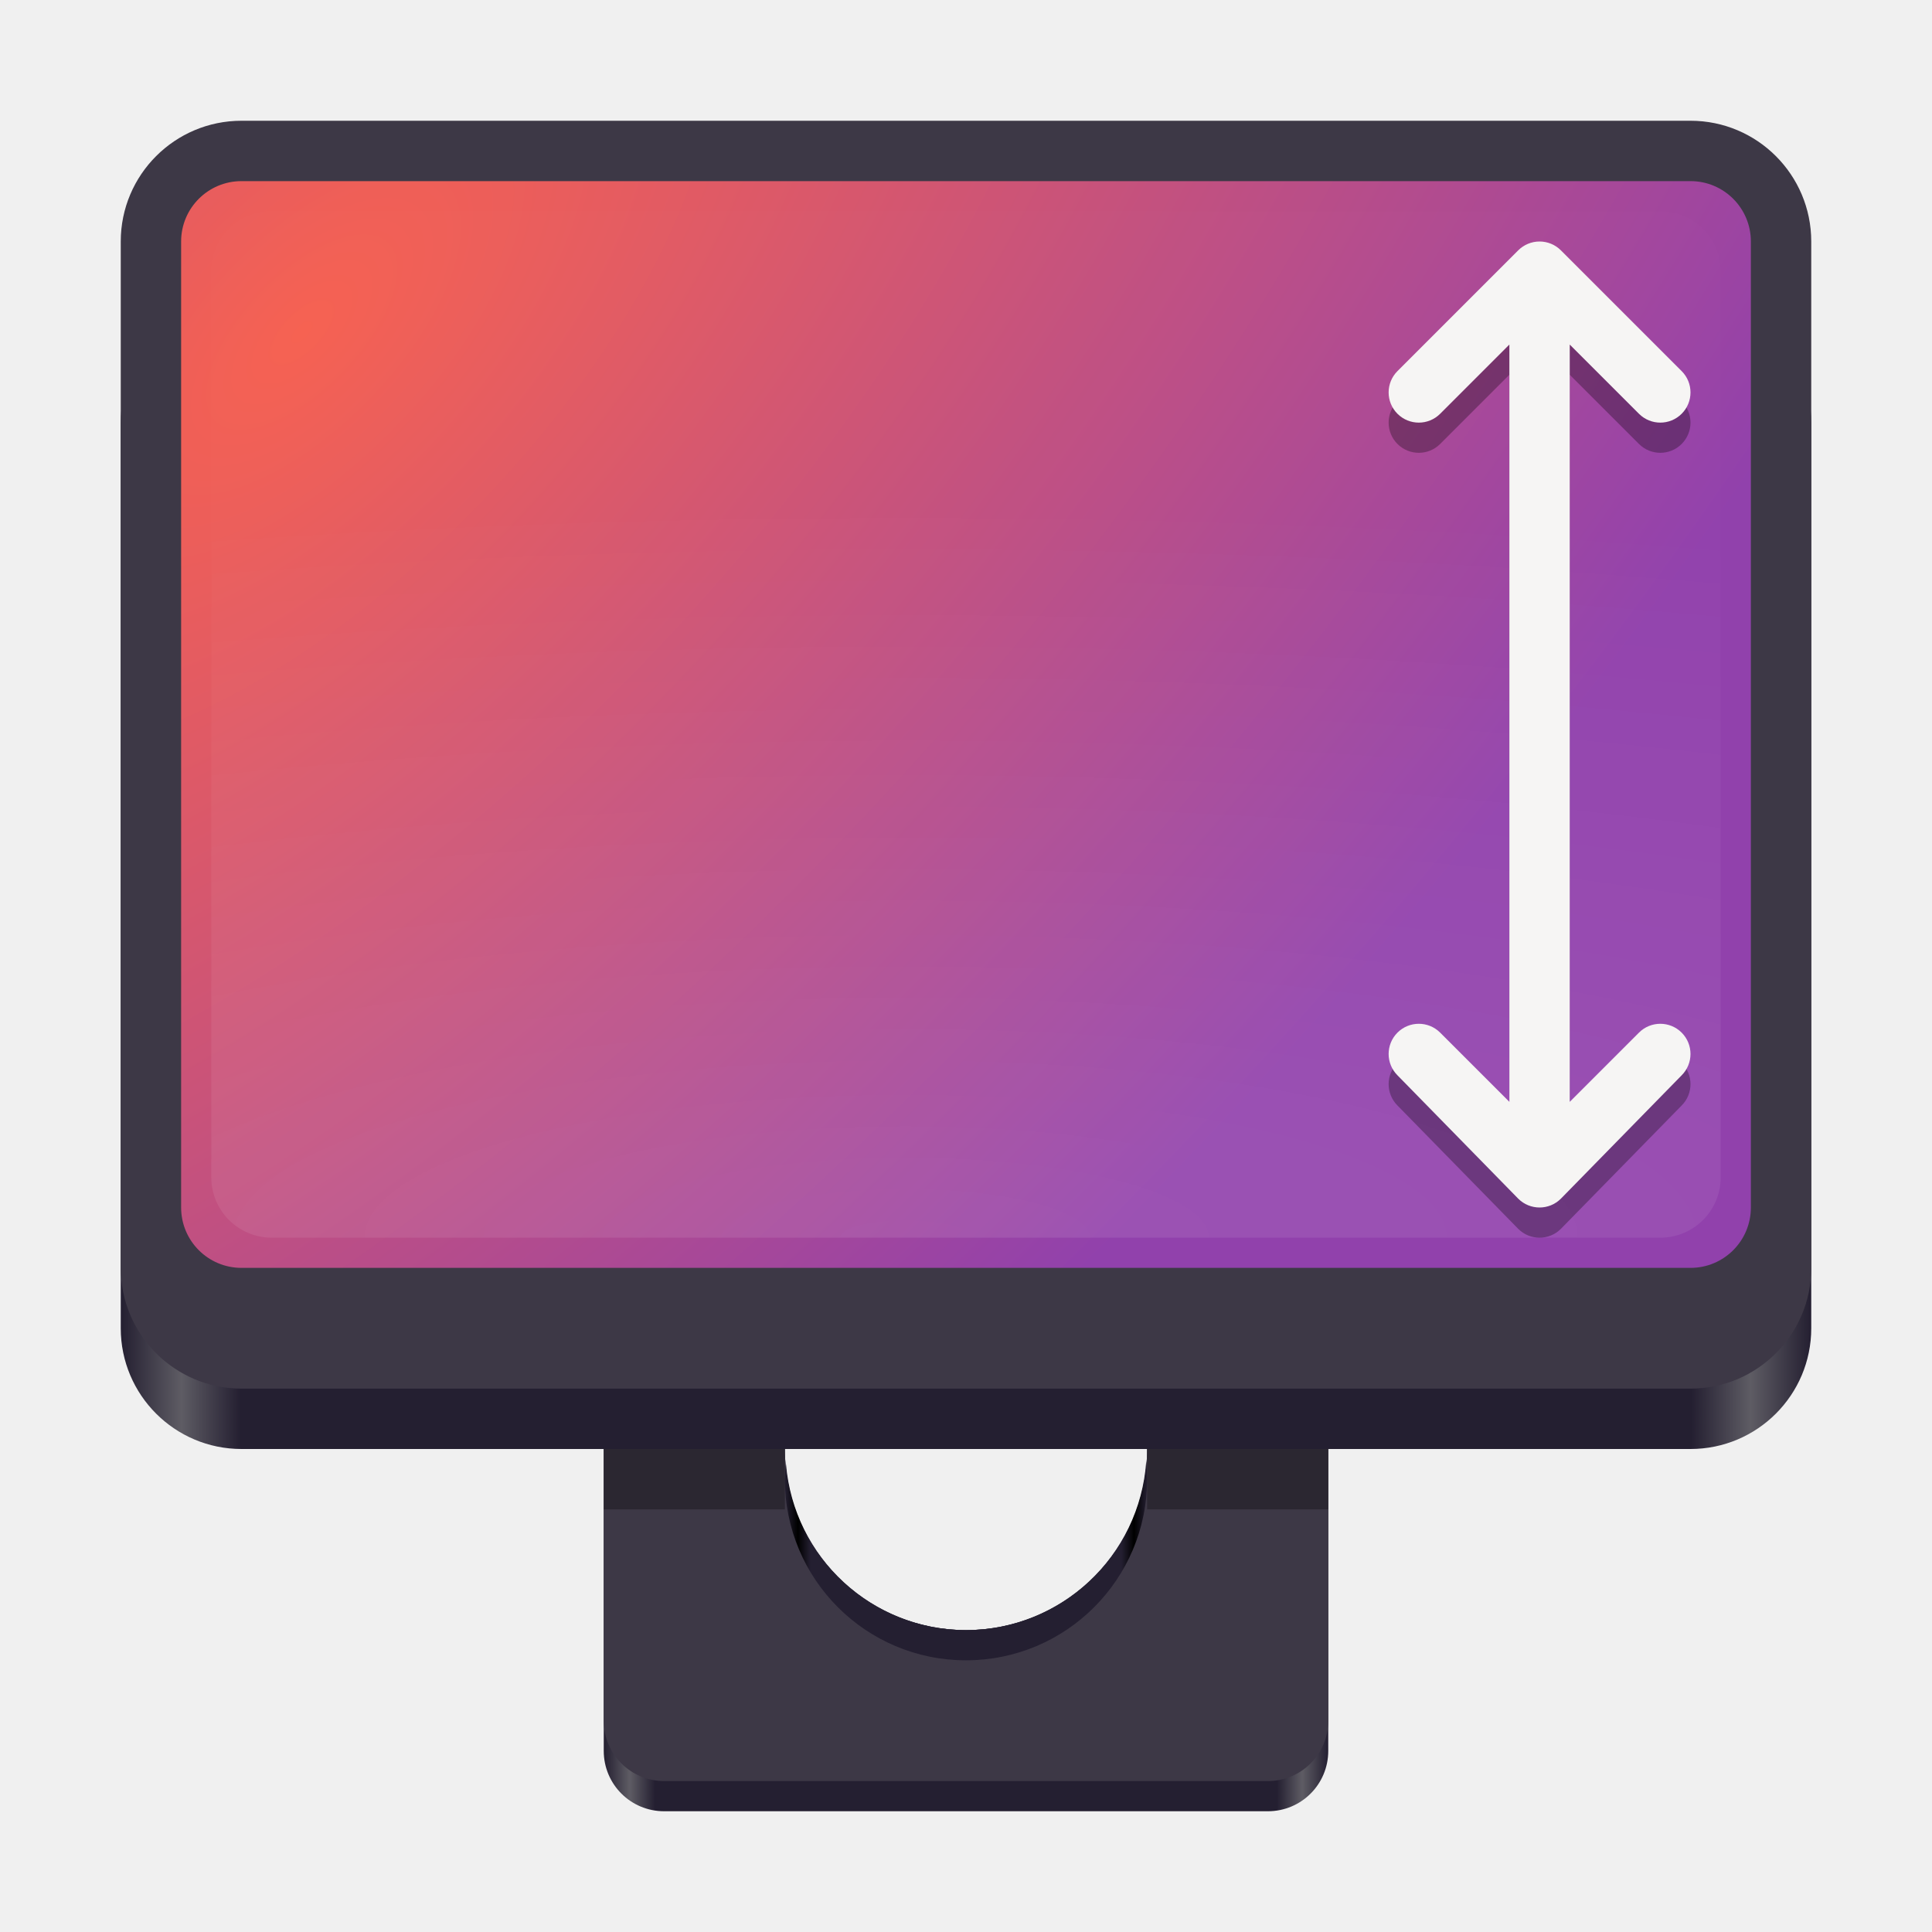
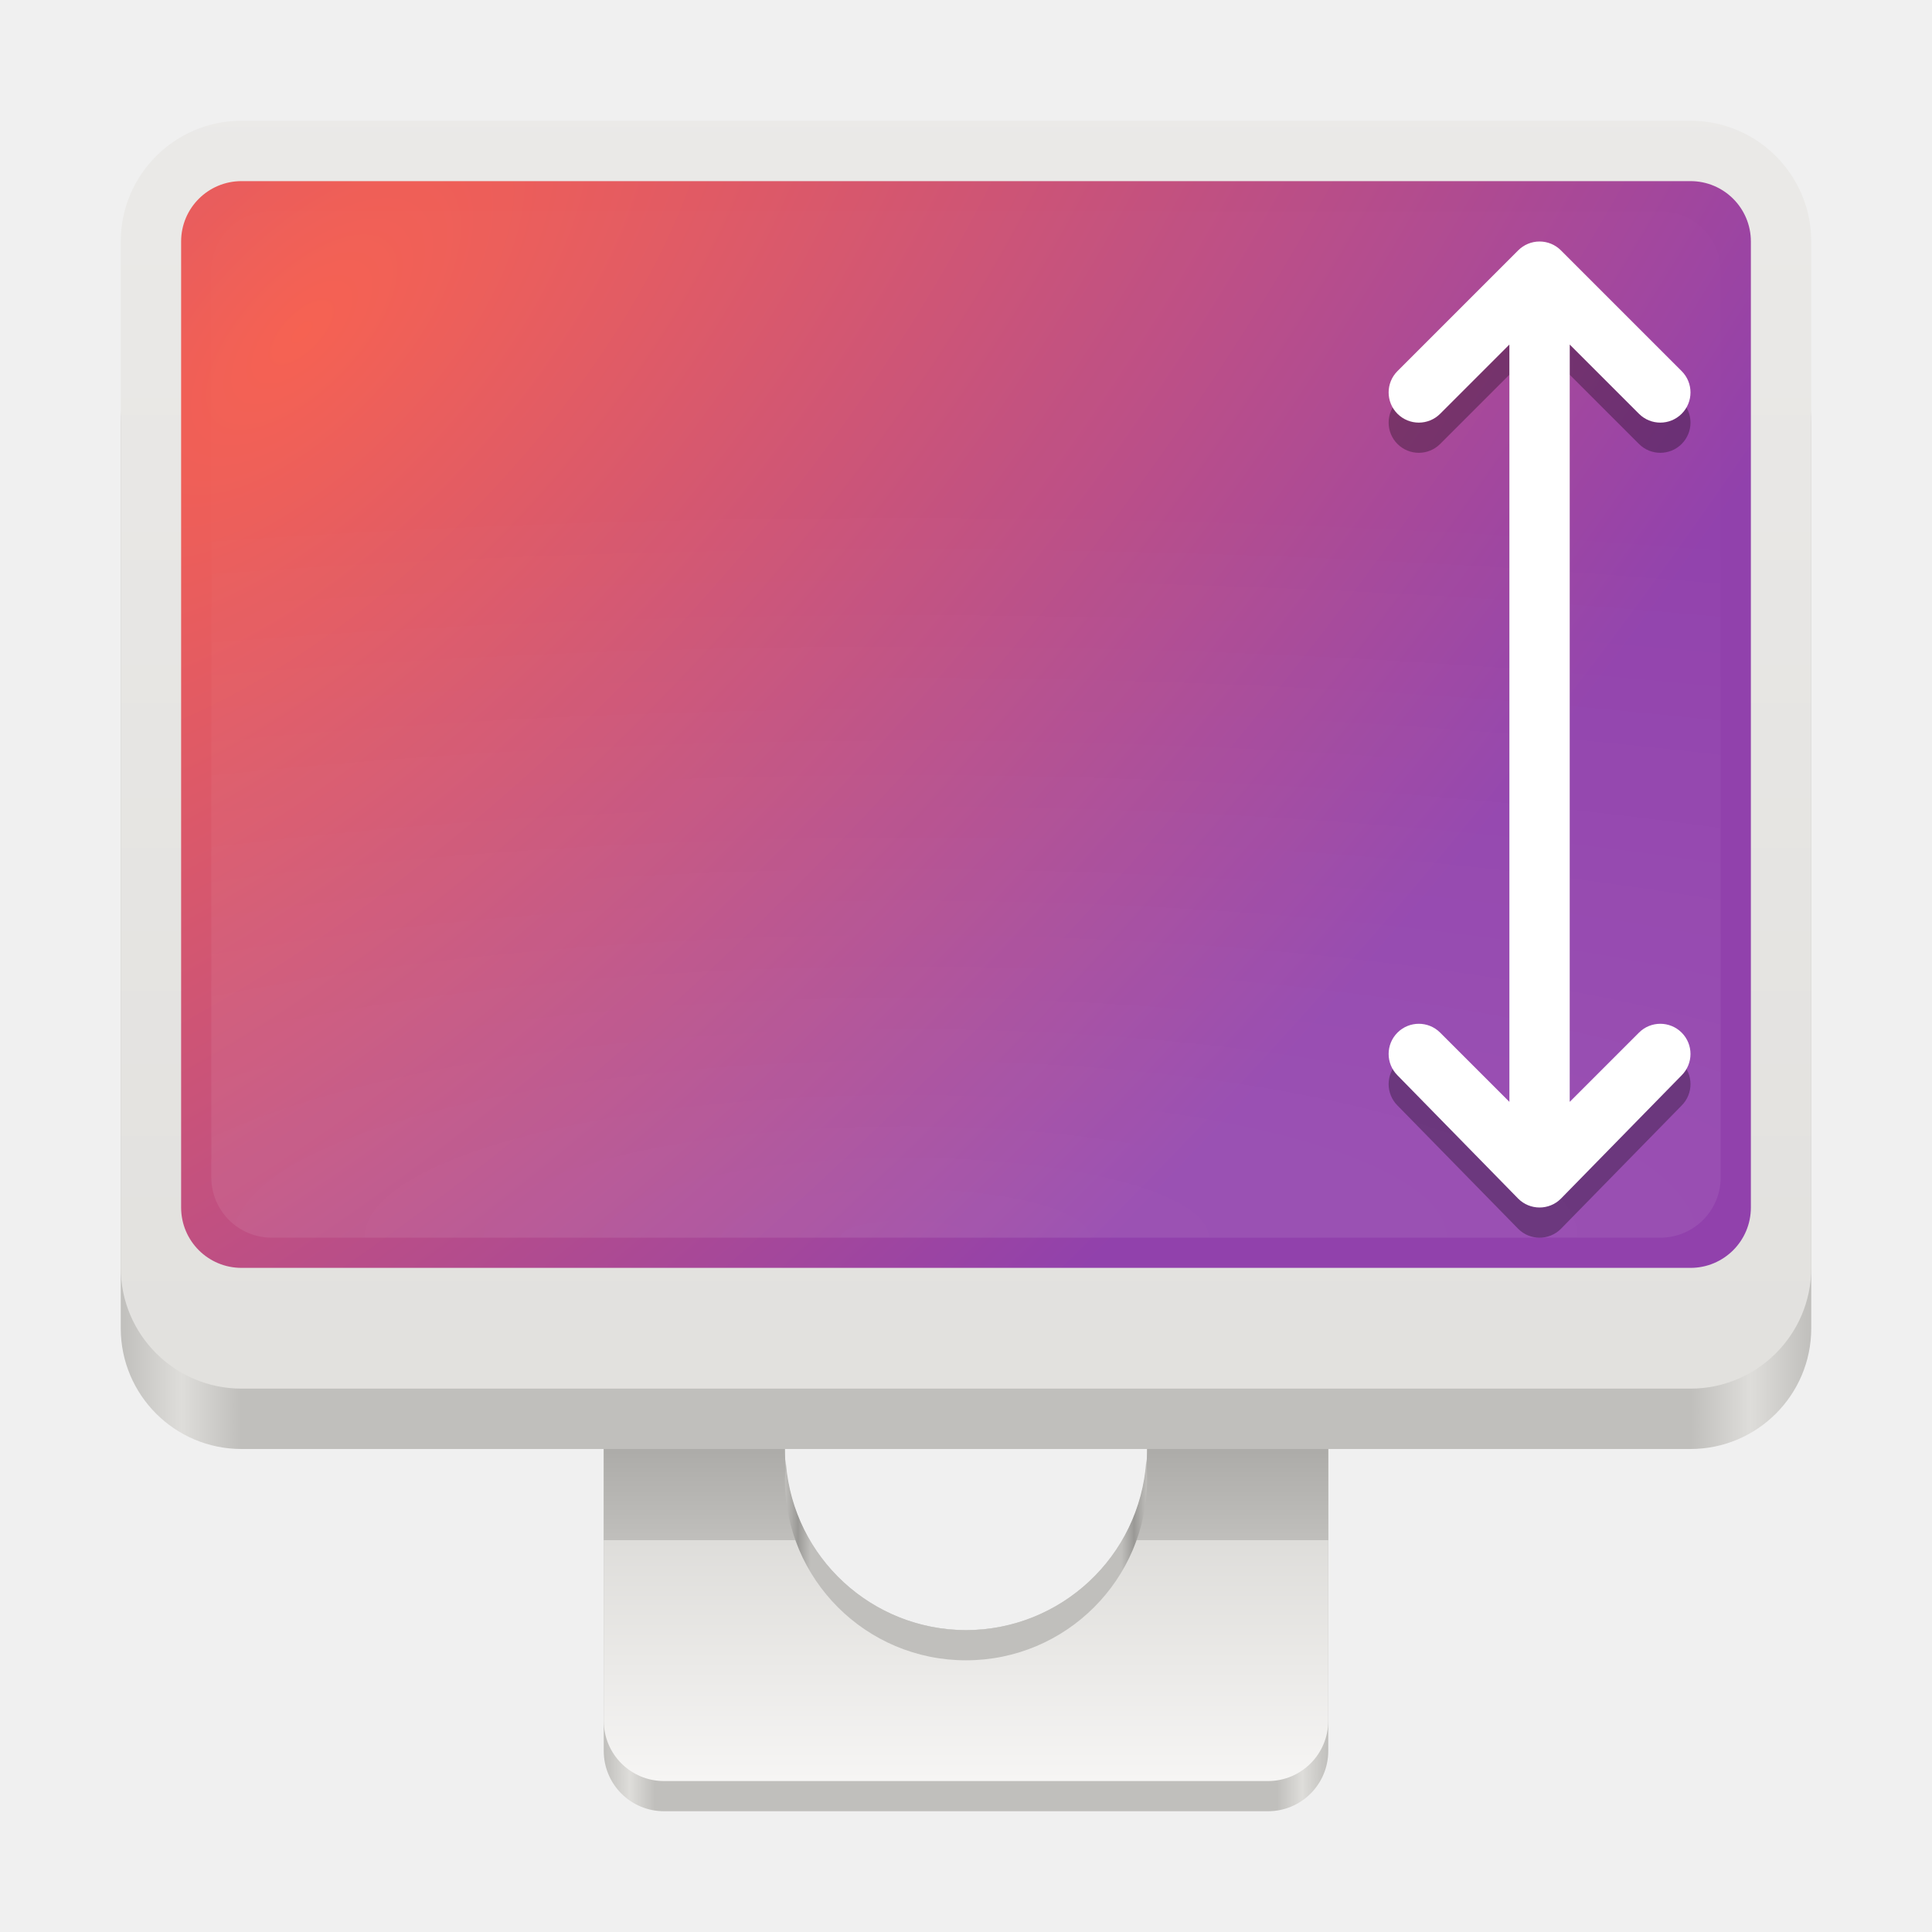
- <svg xmlns="http://www.w3.org/2000/svg" xmlns:xlink="http://www.w3.org/1999/xlink" height="128px" viewBox="0 0 128 128" width="128px">
+ <svg xmlns="http://www.w3.org/2000/svg" xmlns:xlink="http://www.w3.org/1999/xlink" height="128px" viewBox="0 0 128 128" width="128px" version="1.1" id="svg34">
+   <defs id="defs34">
+     <linearGradient id="linearGradient52">
+       <stop style="stop-color:#f6f5f4;stop-opacity:1;" offset="0" id="stop52" />
+       <stop style="stop-color:#deddda;stop-opacity:1;" offset="1" id="stop53" />
+     </linearGradient>
+     <linearGradient id="linearGradient50">
+       <stop style="stop-color:#f6f5f4;stop-opacity:1;" offset="0" id="stop50" />
+       <stop style="stop-color:#deddda;stop-opacity:1;" offset="0.215" id="stop54" />
+       <stop style="stop-color:#c0bfbc;stop-opacity:1;" offset="0.215" id="stop51" />
+       <stop style="stop-color:#9a9996;stop-opacity:1;" offset="0.375" id="stop55" />
+     </linearGradient>
+     <linearGradient id="linearGradient49" gradientUnits="userSpaceOnUse">
+       <stop offset="0" stop-color="#241f31" id="stop44" style="stop-color:#c0bfbc;stop-opacity:1;" />
+       <stop offset="0.036" stop-color="#5e5c64" id="stop45" style="stop-color:#deddda;stop-opacity:1;" />
+       <stop offset="0.071" stop-color="#241f31" id="stop46" style="stop-color:#c0bfbc;stop-opacity:1;" />
+       <stop offset="0.929" stop-color="#241f31" id="stop47" style="stop-color:#c0bfbc;stop-opacity:1;" />
+       <stop offset="0.964" stop-color="#5e5c64" id="stop48" style="stop-color:#deddda;stop-opacity:1;" />
+       <stop offset="1" stop-color="#241f31" id="stop49" style="stop-color:#c0bfbc;stop-opacity:1;" />
+     </linearGradient>
+     <linearGradient xlink:href="#linearGradient50" id="linearGradient51" x1="59.644" y1="117.952" x2="59.644" y2="44.026" gradientUnits="userSpaceOnUse" />
+     <linearGradient xlink:href="#linearGradient52" id="linearGradient53" x1="80.554" y1="-101.468" x2="80.554" y2="127.803" gradientUnits="userSpaceOnUse" />
+     <clipPath id="o-3">
+       <rect height="152" width="192" id="rect20-1" x="0" y="0" />
+     </clipPath>
+     <mask id="n-9">
+       <g filter="url(#e)" id="g19-4" style="filter:url(#e-8)">
+         <rect fill-opacity="0.3" height="128" width="128" id="rect19-7" x="0" y="0" />
+       </g>
+     </mask>
+     <filter id="e-8" height="1" width="1" x="0" y="0">
+       <feColorMatrix in="SourceGraphic" type="matrix" values="0 0 0 0 1 0 0 0 0 1 0 0 0 0 1 0 0 0 1 0" id="feColorMatrix12-4" />
+     </filter>
+     <clipPath id="o-4">
+       <rect height="152" width="192" id="rect20-7" x="0" y="0" />
+     </clipPath>
+     <mask id="n-6">
+       <g filter="url(#e)" id="g19-5" style="filter:url(#e-9)">
+         <rect fill-opacity="0.3" height="128" width="128" id="rect19-6" x="0" y="0" />
+       </g>
+     </mask>
+     <filter id="e-9" height="1" width="1" x="0" y="0">
+       <feColorMatrix in="SourceGraphic" type="matrix" values="0 0 0 0 1 0 0 0 0 1 0 0 0 0 1 0 0 0 1 0" id="feColorMatrix12-3" />
+     </filter>
+   </defs>
  <linearGradient id="a" gradientUnits="userSpaceOnUse">
-     <stop offset="0" stop-color="#241f31" />
-     <stop offset="0.036" stop-color="#5e5c64" />
-     <stop offset="0.071" stop-color="#241f31" />
-     <stop offset="0.929" stop-color="#241f31" />
-     <stop offset="0.964" stop-color="#5e5c64" />
-     <stop offset="1" stop-color="#241f31" />
+     <stop offset="0" stop-color="#241f31" id="stop1" style="stop-color:#c0bfbc;stop-opacity:1;" />
+     <stop offset="0.036" stop-color="#5e5c64" id="stop2" style="stop-color:#deddda;stop-opacity:1;" />
+     <stop offset="0.071" stop-color="#241f31" id="stop3" style="stop-color:#c0bfbc;stop-opacity:1;" />
+     <stop offset="0.929" stop-color="#241f31" id="stop4" style="stop-color:#c0bfbc;stop-opacity:1;" />
+     <stop offset="0.964" stop-color="#5e5c64" id="stop5" style="stop-color:#deddda;stop-opacity:1;" />
+     <stop offset="1" stop-color="#241f31" id="stop6" style="stop-color:#c0bfbc;stop-opacity:1;" />
  </linearGradient>
  <linearGradient id="b" x1="88" x2="40" xlink:href="#a" y1="120" y2="120" />
-   <linearGradient id="c" x1="120" x2="8" xlink:href="#a" y1="96" y2="96" />
+   <linearGradient id="c" x1="120" x2="8" xlink:href="#linearGradient49" y1="96" y2="96" />
  <linearGradient id="d" gradientUnits="userSpaceOnUse" x1="76" x2="52" y1="110" y2="110">
-     <stop offset="0" stop-color="#241f31" />
-     <stop offset="0.036" />
-     <stop offset="0.071" stop-color="#241f31" />
-     <stop offset="0.929" stop-color="#241f31" />
-     <stop offset="0.964" />
-     <stop offset="1" stop-color="#241f31" />
+     <stop offset="0" stop-color="#241f31" id="stop7" style="stop-color:#c0bfbc;stop-opacity:1;" />
+     <stop offset="0.036" id="stop8" style="stop-color:#9a9996;stop-opacity:1;" />
+     <stop offset="0.071" stop-color="#241f31" id="stop9" style="stop-color:#c0bfbc;stop-opacity:1;" />
+     <stop offset="0.929" stop-color="#241f31" id="stop10" style="stop-color:#c0bfbc;stop-opacity:1;" />
+     <stop offset="0.964" id="stop11" style="stop-color:#9a9996;stop-opacity:1;" />
+     <stop offset="1" stop-color="#241f31" id="stop12" style="stop-color:#c0bfbc;stop-opacity:1;" />
  </linearGradient>
-   <filter id="e" height="100%" width="100%" x="0%" y="0%">
-     <feColorMatrix in="SourceGraphic" type="matrix" values="0 0 0 0 1 0 0 0 0 1 0 0 0 0 1 0 0 0 1 0" />
+   <filter id="e" height="1" width="1" x="0" y="0">
+     <feColorMatrix in="SourceGraphic" type="matrix" values="0 0 0 0 1 0 0 0 0 1 0 0 0 0 1 0 0 0 1 0" id="feColorMatrix12" />
  </filter>
  <mask id="f">
-     <g filter="url(#e)">
-       <rect fill-opacity="0.3" height="128" width="128" />
+     <g filter="url(#e)" id="g12">
+       <rect fill-opacity="0.3" height="128" width="128" id="rect12" />
    </g>
  </mask>
  <clipPath id="g">
-     <rect height="152" width="192" />
+     <rect height="152" width="192" id="rect13" />
  </clipPath>
  <mask id="h">
-     <g filter="url(#e)">
-       <rect fill-opacity="0.3" height="128" width="128" />
+     <g filter="url(#e)" id="g14">
+       <rect fill-opacity="0.3" height="128" width="128" id="rect14" />
    </g>
  </mask>
  <clipPath id="i">
-     <rect height="152" width="192" />
+     <rect height="152" width="192" id="rect15" />
  </clipPath>
  <radialGradient id="j" cx="25.244" cy="193.839" gradientTransform="matrix(1.208333 1.166667 -2.537621 2.628251 481.3874 -516.9088)" gradientUnits="userSpaceOnUse" r="48">
-     <stop offset="0" stop-color="#f66151" />
-     <stop offset="1" stop-color="#9141ac" />
+     <stop offset="0" stop-color="#f66151" id="stop15" />
+     <stop offset="1" stop-color="#9141ac" id="stop16" />
  </radialGradient>
  <mask id="k">
-     <g filter="url(#e)">
-       <rect fill-opacity="0.1" height="128" width="128" />
+     <g filter="url(#e)" id="g16">
+       <rect fill-opacity="0.1" height="128" width="128" id="rect16" />
    </g>
  </mask>
  <radialGradient id="l" cx="-28.559" cy="-433.737" gradientTransform="matrix(4.136364 -0.00000036 0 1.090909 186.1318 571.1673)" gradientUnits="userSpaceOnUse" r="44">
-     <stop offset="0" stop-color="#ffffff" />
-     <stop offset="1" stop-color="#ffffff" stop-opacity="0.094" />
+     <stop offset="0" stop-color="#ffffff" id="stop17" />
+     <stop offset="1" stop-color="#ffffff" stop-opacity="0.094" id="stop18" />
  </radialGradient>
  <clipPath id="m">
-     <rect height="152" width="192" />
+     <rect height="152" width="192" id="rect18" />
  </clipPath>
  <mask id="n">
-     <g filter="url(#e)">
-       <rect fill-opacity="0.3" height="128" width="128" />
+     <g filter="url(#e)" id="g19">
+       <rect fill-opacity="0.3" height="128" width="128" id="rect19" />
    </g>
  </mask>
  <clipPath id="o">
-     <rect height="152" width="192" />
+     <rect height="152" width="192" id="rect20" />
  </clipPath>
-   <path d="m 44 48 c -2.215 0 -4 1.785 -4 4 v 64 c 0 2.215 1.785 4 4 4 h 40 c 2.215 0 4 -1.785 4 -4 v -64 c 0 -2.215 -1.785 -4 -4 -4 z m 20 36 c 6.629 0 12 5.371 12 12 s -5.371 12 -12 12 s -12 -5.371 -12 -12 s 5.371 -12 12 -12 z m 0 0" fill="url(#b)" />
-   <path d="m 44 44 c -2.215 0 -4 1.785 -4 4 v 66 c 0 2.215 1.785 4 4 4 h 40 c 2.215 0 4 -1.785 4 -4 v -66 c 0 -2.215 -1.785 -4 -4 -4 z m 20 40 c 6.629 0 12 5.371 12 12 s -5.371 12 -12 12 s -12 -5.371 -12 -12 s 5.371 -12 12 -12 z m 0 0" fill="#3d3846" />
-   <path d="m 16 20 h 96 c 4.418 0 8 3.582 8 8 v 60 c 0 4.418 -3.582 8 -8 8 h -96 c -4.418 0 -8 -3.582 -8 -8 v -60 c 0 -4.418 3.582 -8 8 -8 z m 0 0" fill="url(#c)" />
-   <path d="m 16 8 h 96 c 4.418 0 8 3.582 8 8 v 68 c 0 4.418 -3.582 8 -8 8 h -96 c -4.418 0 -8 -3.582 -8 -8 v -68 c 0 -4.418 3.582 -8 8 -8 z m 0 0" fill="#3d3846" />
-   <path d="m 75.941 96.824 c -0.434 6.281 -5.645 11.16 -11.941 11.176 c -6.227 -0.016 -11.41 -4.793 -11.926 -11 c -0.039 0.332 -0.062 0.664 -0.074 1 c 0 6.629 5.371 12 12 12 s 12 -5.371 12 -12 c 0 -0.395 -0.02 -0.785 -0.059 -1.176 z m 0 0" fill="url(#d)" />
-   <g clip-path="url(#g)" mask="url(#f)" transform="matrix(1 0 0 1 -8 -16)">
-     <path d="m 48 112 h 12 v 4 h -12 z m 0 0" />
+   <mask id="p">
+     <g filter="url(#e)" id="g21">
+       <rect fill-opacity="0.3" height="128" width="128" id="rect21" />
+     </g>
+   </mask>
+   <clipPath id="q">
+     <rect height="152" width="192" id="rect22" />
+   </clipPath>
+   <path d="m 44 48 c -2.215 0 -4 1.785 -4 4 v 64 c 0 2.215 1.785 4 4 4 h 40 c 2.215 0 4 -1.785 4 -4 v -64 c 0 -2.215 -1.785 -4 -4 -4 z m 20 36 c 6.629 0 12 5.371 12 12 s -5.371 12 -12 12 s -12 -5.371 -12 -12 s 5.371 -12 12 -12 z m 0 0" fill="url(#b)" id="path22" />
+   <path d="m 44 44 c -2.215 0 -4 1.785 -4 4 v 66 c 0 2.215 1.785 4 4 4 h 40 c 2.215 0 4 -1.785 4 -4 v -66 c 0 -2.215 -1.785 -4 -4 -4 z m 20 40 c 6.629 0 12 5.371 12 12 s -5.371 12 -12 12 s -12 -5.371 -12 -12 s 5.371 -12 12 -12 z m 0 0" fill="#3d3846" id="path23" style="fill:url(#linearGradient51);fill-opacity:1" />
+   <path d="m 16 20 h 96 c 4.418 0 8 3.582 8 8 v 60 c 0 4.418 -3.582 8 -8 8 h -96 c -4.418 0 -8 -3.582 -8 -8 v -60 c 0 -4.418 3.582 -8 8 -8 z m 0 0" fill="url(#c)" id="path24" />
+   <path d="m 16 8 h 96 c 4.418 0 8 3.582 8 8 v 68 c 0 4.418 -3.582 8 -8 8 h -96 c -4.418 0 -8 -3.582 -8 -8 v -68 c 0 -4.418 3.582 -8 8 -8 z m 0 0" fill="#3d3846" id="path25" style="fill:url(#linearGradient53);fill-opacity:1" />
+   <path d="m 75.941 96.824 c -0.434 6.281 -5.645 11.16 -11.941 11.176 c -6.227 -0.016 -11.41 -4.793 -11.926 -11 c -0.039 0.332 -0.062 0.664 -0.074 1 c 0 6.629 5.371 12 12 12 s 12 -5.371 12 -12 c 0 -0.395 -0.02 -0.785 -0.059 -1.176 z m 0 0" fill="url(#d)" id="path26" />
+   <path d="m 16 12 h 96 c 2.211 0 4 1.789 4 4 v 64 c 0 2.211 -1.789 4 -4 4 h -96 c -2.211 0 -4 -1.789 -4 -4 v -64 c 0 -2.211 1.789 -4 4 -4 z m 0 0" fill="url(#j)" id="path29" />
+   <g clip-path="url(#m)" mask="url(#k)" transform="matrix(1 0 0 1 -8 -16)" id="g30">
+     <path d="m 26 30 h 92 c 2.211 0 4 1.789 4 4 v 60 c 0 2.211 -1.789 4 -4 4 h -92 c -2.211 0 -4 -1.789 -4 -4 v -60 c 0 -2.211 1.789 -4 4 -4 z m 0 0" fill="url(#l)" id="path30" />
  </g>
-   <g clip-path="url(#i)" mask="url(#h)" transform="matrix(1 0 0 1 -8 -16)">
-     <path d="m 84 112 h 12 v 4 h -12 z m 0 0" />
+   <g id="g30-7">
+     <g clip-path="url(#o-4)" mask="url(#n-6)" transform="translate(-8,-16)" id="g29">
+       <path d="m 110,34 c -0.531,0 -1.039,0.211 -1.414,0.586 l -8,8 c -0.781,0.781 -0.781,2.047 0,2.828 0.781,0.781 2.047,0.781 2.828,0 L 108,40.828 V 91 l -4.586,-4.586 c -0.781,-0.781 -2.047,-0.781 -2.828,0 -0.781,0.781 -0.781,2.047 0,2.828 l 8,8.172 C 108.977,97.805 109.488,98 110,98 c 0.512,0 1.023,-0.195 1.414,-0.586 l 8,-8.172 c 0.781,-0.781 0.781,-2.047 0,-2.828 -0.781,-0.781 -2.047,-0.781 -2.828,0 L 112,91 V 40.828 l 4.586,4.586 c 0.781,0.781 2.047,0.781 2.828,0 0.781,-0.781 0.781,-2.047 0,-2.828 l -8,-8 C 111.039,34.211 110.531,34 110,34 Z m 0,0" id="path29-4" />
+     </g>
+     <path d="m 102,16 c -0.531,0 -1.039,0.211 -1.414,0.586 l -8,8 c -0.781,0.781 -0.781,2.047 0,2.828 0.781,0.781 2.047,0.781 2.828,0 L 100,22.828 V 73 l -4.586,-4.586 c -0.781,-0.781 -2.047,-0.781 -2.828,0 -0.781,0.781 -0.781,2.047 0,2.828 l 8,8.172 C 100.977,79.805 101.488,80 102,80 c 0.512,0 1.023,-0.195 1.414,-0.586 l 8,-8.172 c 0.781,-0.781 0.781,-2.047 0,-2.828 -0.781,-0.781 -2.047,-0.781 -2.828,0 L 104,73 V 22.828 l 4.586,4.586 c 0.781,0.781 2.047,0.781 2.828,0 0.781,-0.781 0.781,-2.047 0,-2.828 l -8,-8 C 103.039,16.211 102.531,16 102,16 Z m 0,0" fill="#f6f5f4" id="path30-5" style="fill:#ffffff;fill-opacity:1" />
  </g>
-   <path d="m 16 12 h 96 c 2.211 0 4 1.789 4 4 v 64 c 0 2.211 -1.789 4 -4 4 h -96 c -2.211 0 -4 -1.789 -4 -4 v -64 c 0 -2.211 1.789 -4 4 -4 z m 0 0" fill="url(#j)" />
-   <g clip-path="url(#m)" mask="url(#k)" transform="matrix(1 0 0 1 -8 -16)">
-     <path d="m 26 30 h 92 c 2.211 0 4 1.789 4 4 v 60 c 0 2.211 -1.789 4 -4 4 h -92 c -2.211 0 -4 -1.789 -4 -4 v -60 c 0 -2.211 1.789 -4 4 -4 z m 0 0" fill="url(#l)" />
-   </g>
-   <g clip-path="url(#o)" mask="url(#n)" transform="matrix(1 0 0 1 -8 -16)">
-     <path d="m 110 34 c -0.531 0 -1.039 0.211 -1.414 0.586 l -8 8 c -0.781 0.781 -0.781 2.047 0 2.828 s 2.047 0.781 2.828 0 l 4.586 -4.586 v 50.172 l -4.586 -4.586 c -0.781 -0.781 -2.047 -0.781 -2.828 0 s -0.781 2.047 0 2.828 l 8 8.172 c 0.391 0.391 0.902 0.586 1.414 0.586 s 1.023 -0.195 1.414 -0.586 l 8 -8.172 c 0.781 -0.781 0.781 -2.047 0 -2.828 s -2.047 -0.781 -2.828 0 l -4.586 4.586 v -50.172 l 4.586 4.586 c 0.781 0.781 2.047 0.781 2.828 0 s 0.781 -2.047 0 -2.828 l -8 -8 c -0.375 -0.375 -0.883 -0.586 -1.414 -0.586 z m 0 0" />
-   </g>
-   <path d="m 102 16 c -0.531 0 -1.039 0.211 -1.414 0.586 l -8 8 c -0.781 0.781 -0.781 2.047 0 2.828 s 2.047 0.781 2.828 0 l 4.586 -4.586 v 50.172 l -4.586 -4.586 c -0.781 -0.781 -2.047 -0.781 -2.828 0 s -0.781 2.047 0 2.828 l 8 8.172 c 0.391 0.391 0.902 0.586 1.414 0.586 s 1.023 -0.195 1.414 -0.586 l 8 -8.172 c 0.781 -0.781 0.781 -2.047 0 -2.828 s -2.047 -0.781 -2.828 0 l -4.586 4.586 v -50.172 l 4.586 4.586 c 0.781 0.781 2.047 0.781 2.828 0 s 0.781 -2.047 0 -2.828 l -8 -8 c -0.375 -0.375 -0.883 -0.586 -1.414 -0.586 z m 0 0" fill="#f6f5f4" />
</svg>
